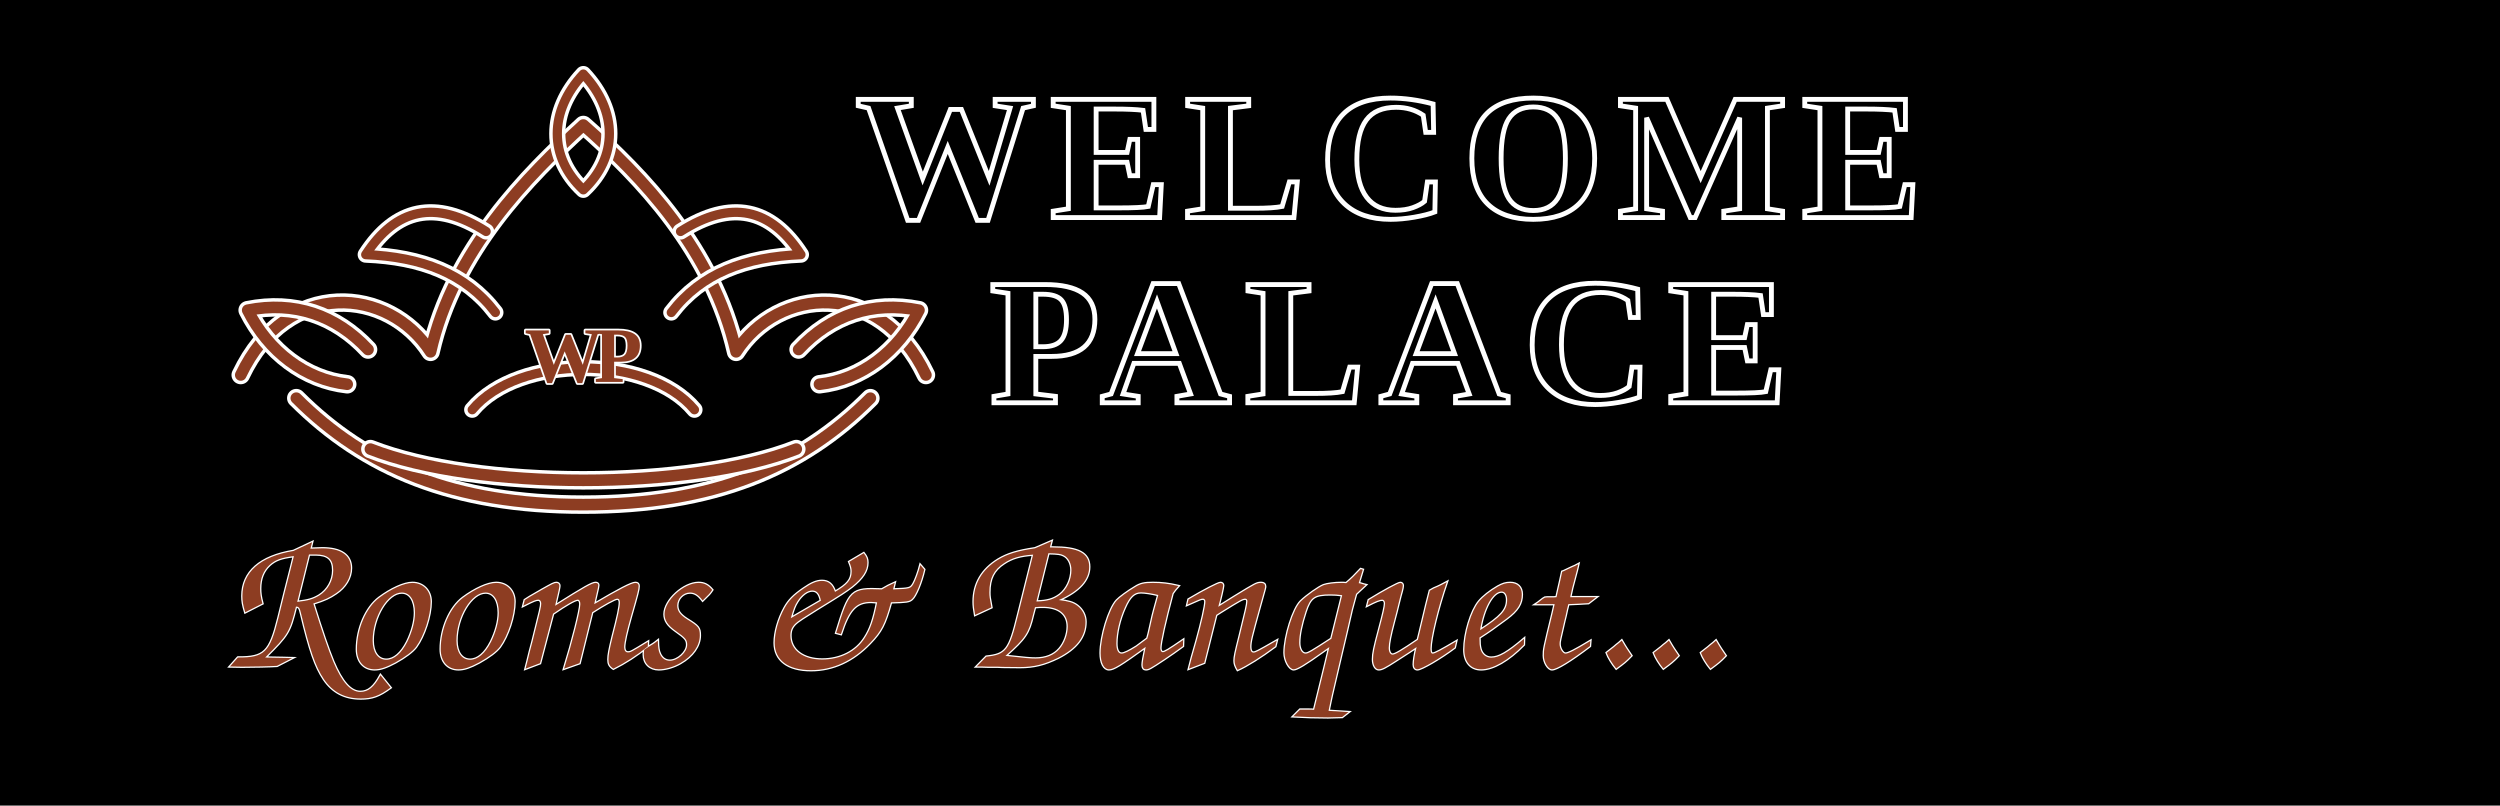
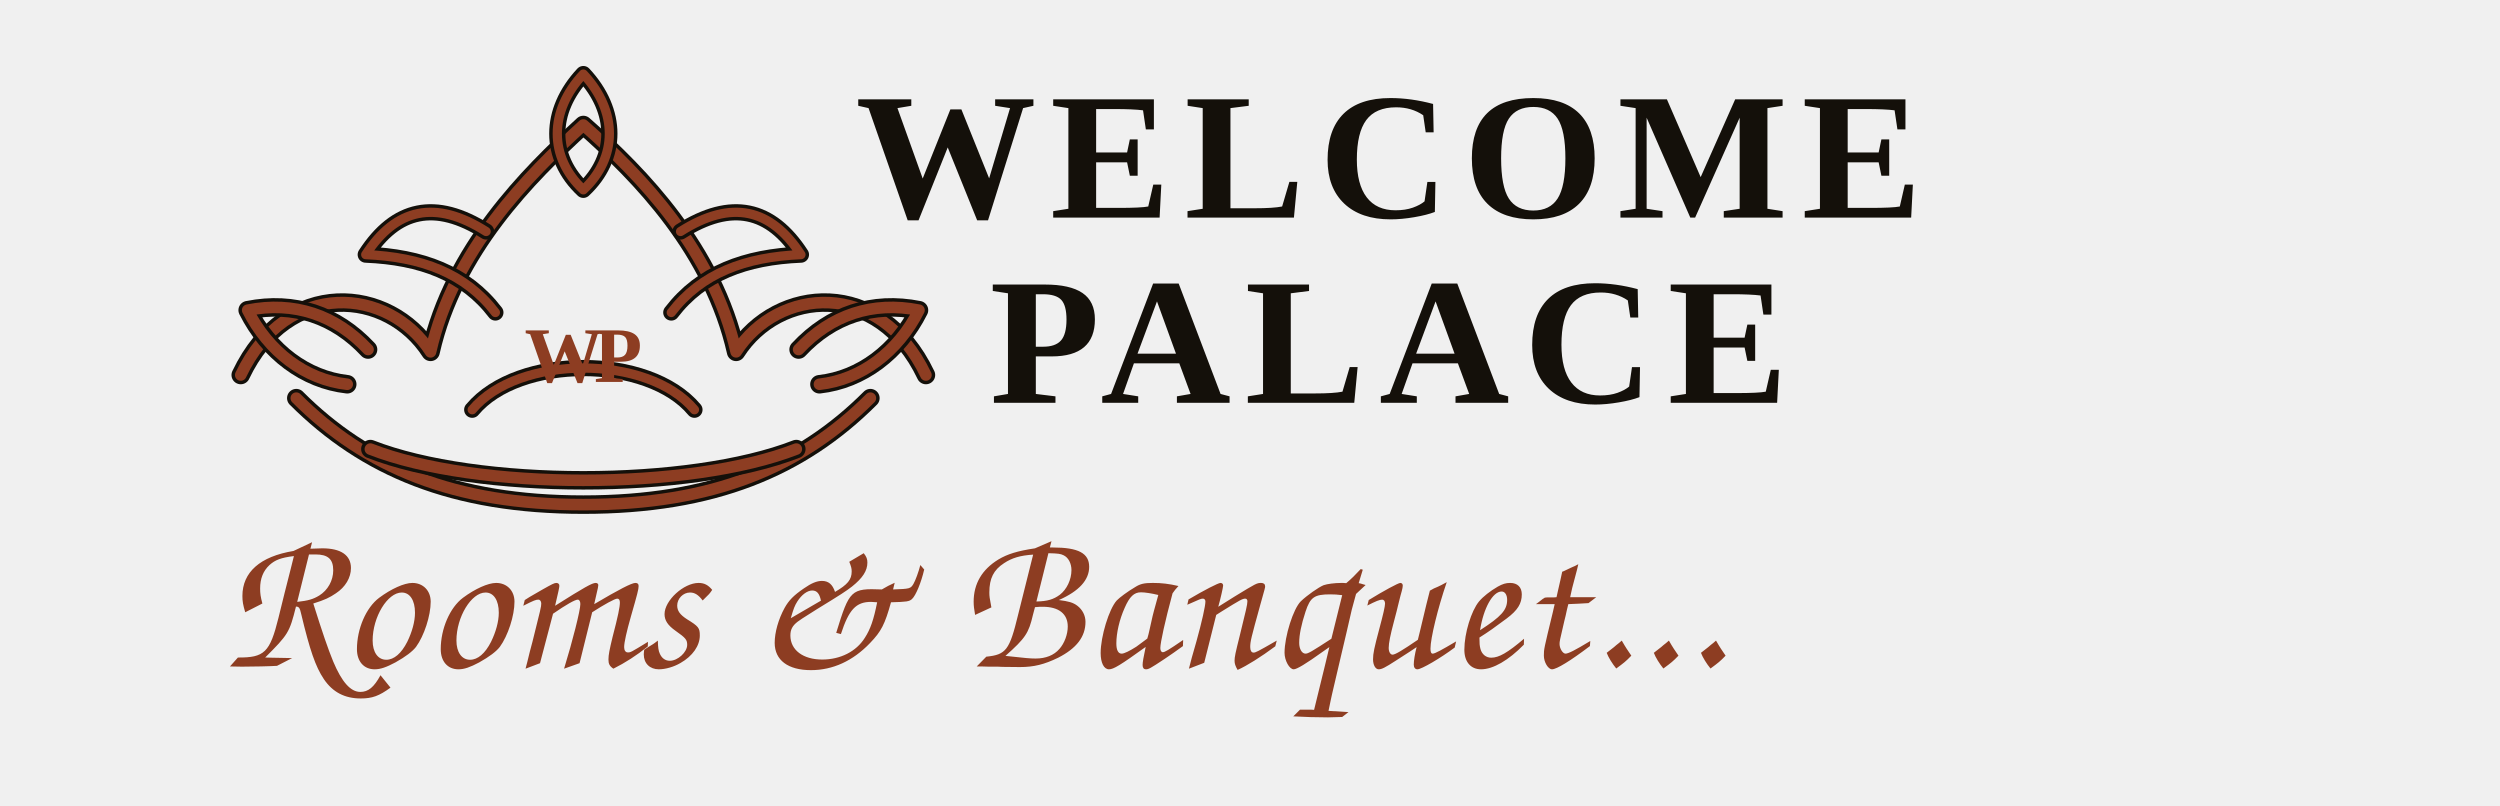
<svg xmlns="http://www.w3.org/2000/svg" viewBox="0 0 1080 348" role="img" aria-labelledby="title desc">
-   <rect width="1080" height="348" fill="#000000" />
  <g transform="translate(92 30)" fill="none" stroke-linecap="round" stroke-linejoin="round">
-     <path d="M12 132c20-42 64-38 82-10 10-44 42-76 66-98 25 22 56 54 66 98 18-28 62-32 82 10" stroke="#ffffff" stroke-width="8" />
+     <path d="M12 132c20-42 64-38 82-10 10-44 42-76 66-98 25 22 56 54 66 98 18-28 62-32 82 10" stroke="#14100a" stroke-width="8" />
    <path d="M12 132c20-42 64-38 82-10 10-44 42-76 66-98 25 22 56 54 66 98 18-28 62-32 82 10" stroke="#8d3d22" stroke-width="5" />
-     <path d="M36 142c30 30 68 46 124 46s94-16 124-46" stroke="#ffffff" stroke-width="8" />
+     <path d="M36 142c30 30 68 46 124 46s94-16 124-46" stroke="#14100a" stroke-width="8" />
    <path d="M36 142c30 30 68 46 124 46s94-16 124-46" stroke="#8d3d22" stroke-width="5" />
-     <path d="M58 136c-18-2-34-14-43-32 20-4 38 2 52 17m195 15c18-2 34-14 43-32-20-4-38 2-52 17" stroke="#ffffff" stroke-width="8" />
+     <path d="M58 136c-18-2-34-14-43-32 20-4 38 2 52 17m195 15c18-2 34-14 43-32-20-4-38 2-52 17" stroke="#14100a" stroke-width="8" />
    <path d="M58 136c-18-2-34-14-43-32 20-4 38 2 52 17m195 15c18-2 34-14 43-32-20-4-38 2-52 17" stroke="#8d3d22" stroke-width="5" />
-     <path d="M68 164c46 18 138 18 184 0" stroke="#ffffff" stroke-width="8" />
+     <path d="M68 164c46 18 138 18 184 0" stroke="#14100a" stroke-width="8" />
    <path d="M68 164c46 18 138 18 184 0" stroke="#8d3d22" stroke-width="5" />
-     <path d="M160 52c-15-14-15-34 0-50 15 16 15 36 0 50Z" stroke="#ffffff" stroke-width="7" />
+     <path d="M160 52c-15-14-15-34 0-50 15 16 15 36 0 50Z" stroke="#14100a" stroke-width="7" />
    <path d="M160 52c-15-14-15-34 0-50 15 16 15 36 0 50Z" stroke="#8d3d22" stroke-width="4" />
-     <path d="M118 70c-22-14-39-10-52 10 24 1 43 8 56 25m80-35c22-14 39-10 52 10-24 1-43 8-56 25" stroke="#ffffff" stroke-width="7" />
+     <path d="M118 70c-22-14-39-10-52 10 24 1 43 8 56 25m80-35c22-14 39-10 52 10-24 1-43 8-56 25" stroke="#14100a" stroke-width="7" />
    <path d="M118 70c-22-14-39-10-52 10 24 1 43 8 56 25m80-35c22-14 39-10 52 10-24 1-43 8-56 25" stroke="#8d3d22" stroke-width="4" />
-     <path d="M112 147c20-24 76-24 96 0" stroke="#ffffff" stroke-width="7" />
+     <path d="M112 147c20-24 76-24 96 0" stroke="#14100a" stroke-width="7" />
    <path d="M112 147c20-24 76-24 96 0" stroke="#8d3d22" stroke-width="4" />
-     <text x="160" y="135" text-anchor="middle" fill="#000000" stroke="#ffffff" stroke-width="1.5" font-family="Georgia, 'Times New Roman', serif" font-size="34" font-weight="700" letter-spacing="-4">WP</text>
    <text x="160" y="135" text-anchor="middle" fill="#8d3d22" stroke="none" font-family="Georgia, 'Times New Roman', serif" font-size="34" font-weight="700" letter-spacing="-4">WP</text>
  </g>
  <g text-anchor="middle" font-family="Georgia, 'Times New Roman', serif" font-weight="700" letter-spacing="6">
-     <text x="600" y="94" fill="#000000" stroke="#ffffff" stroke-width="2.1" font-size="78">WELCOME</text>
-     <text x="600" y="174" fill="#000000" stroke="#ffffff" stroke-width="2.1" font-size="78">PALACE</text>
+     <text x="600" y="94" fill="#14100a" font-size="78">WELCOME</text>
+     <text x="600" y="174" fill="#14100a" font-size="78">PALACE</text>
  </g>
-   <text x="96" y="288" fill="#8d3d22" stroke="#ffffff" stroke-width="1.1" paint-order="stroke fill" font-family="'Brush Script MT', 'Segoe Script', 'Apple Chancery', cursive" font-size="88" font-style="italic" letter-spacing="1">Rooms &amp; Banquet...</text>
+   <text x="96" y="288" fill="#8d3d22" font-family="'Brush Script MT', 'Segoe Script', 'Apple Chancery', cursive" font-size="88" font-style="italic" letter-spacing="1">Rooms &amp; Banquet...</text>
</svg>
